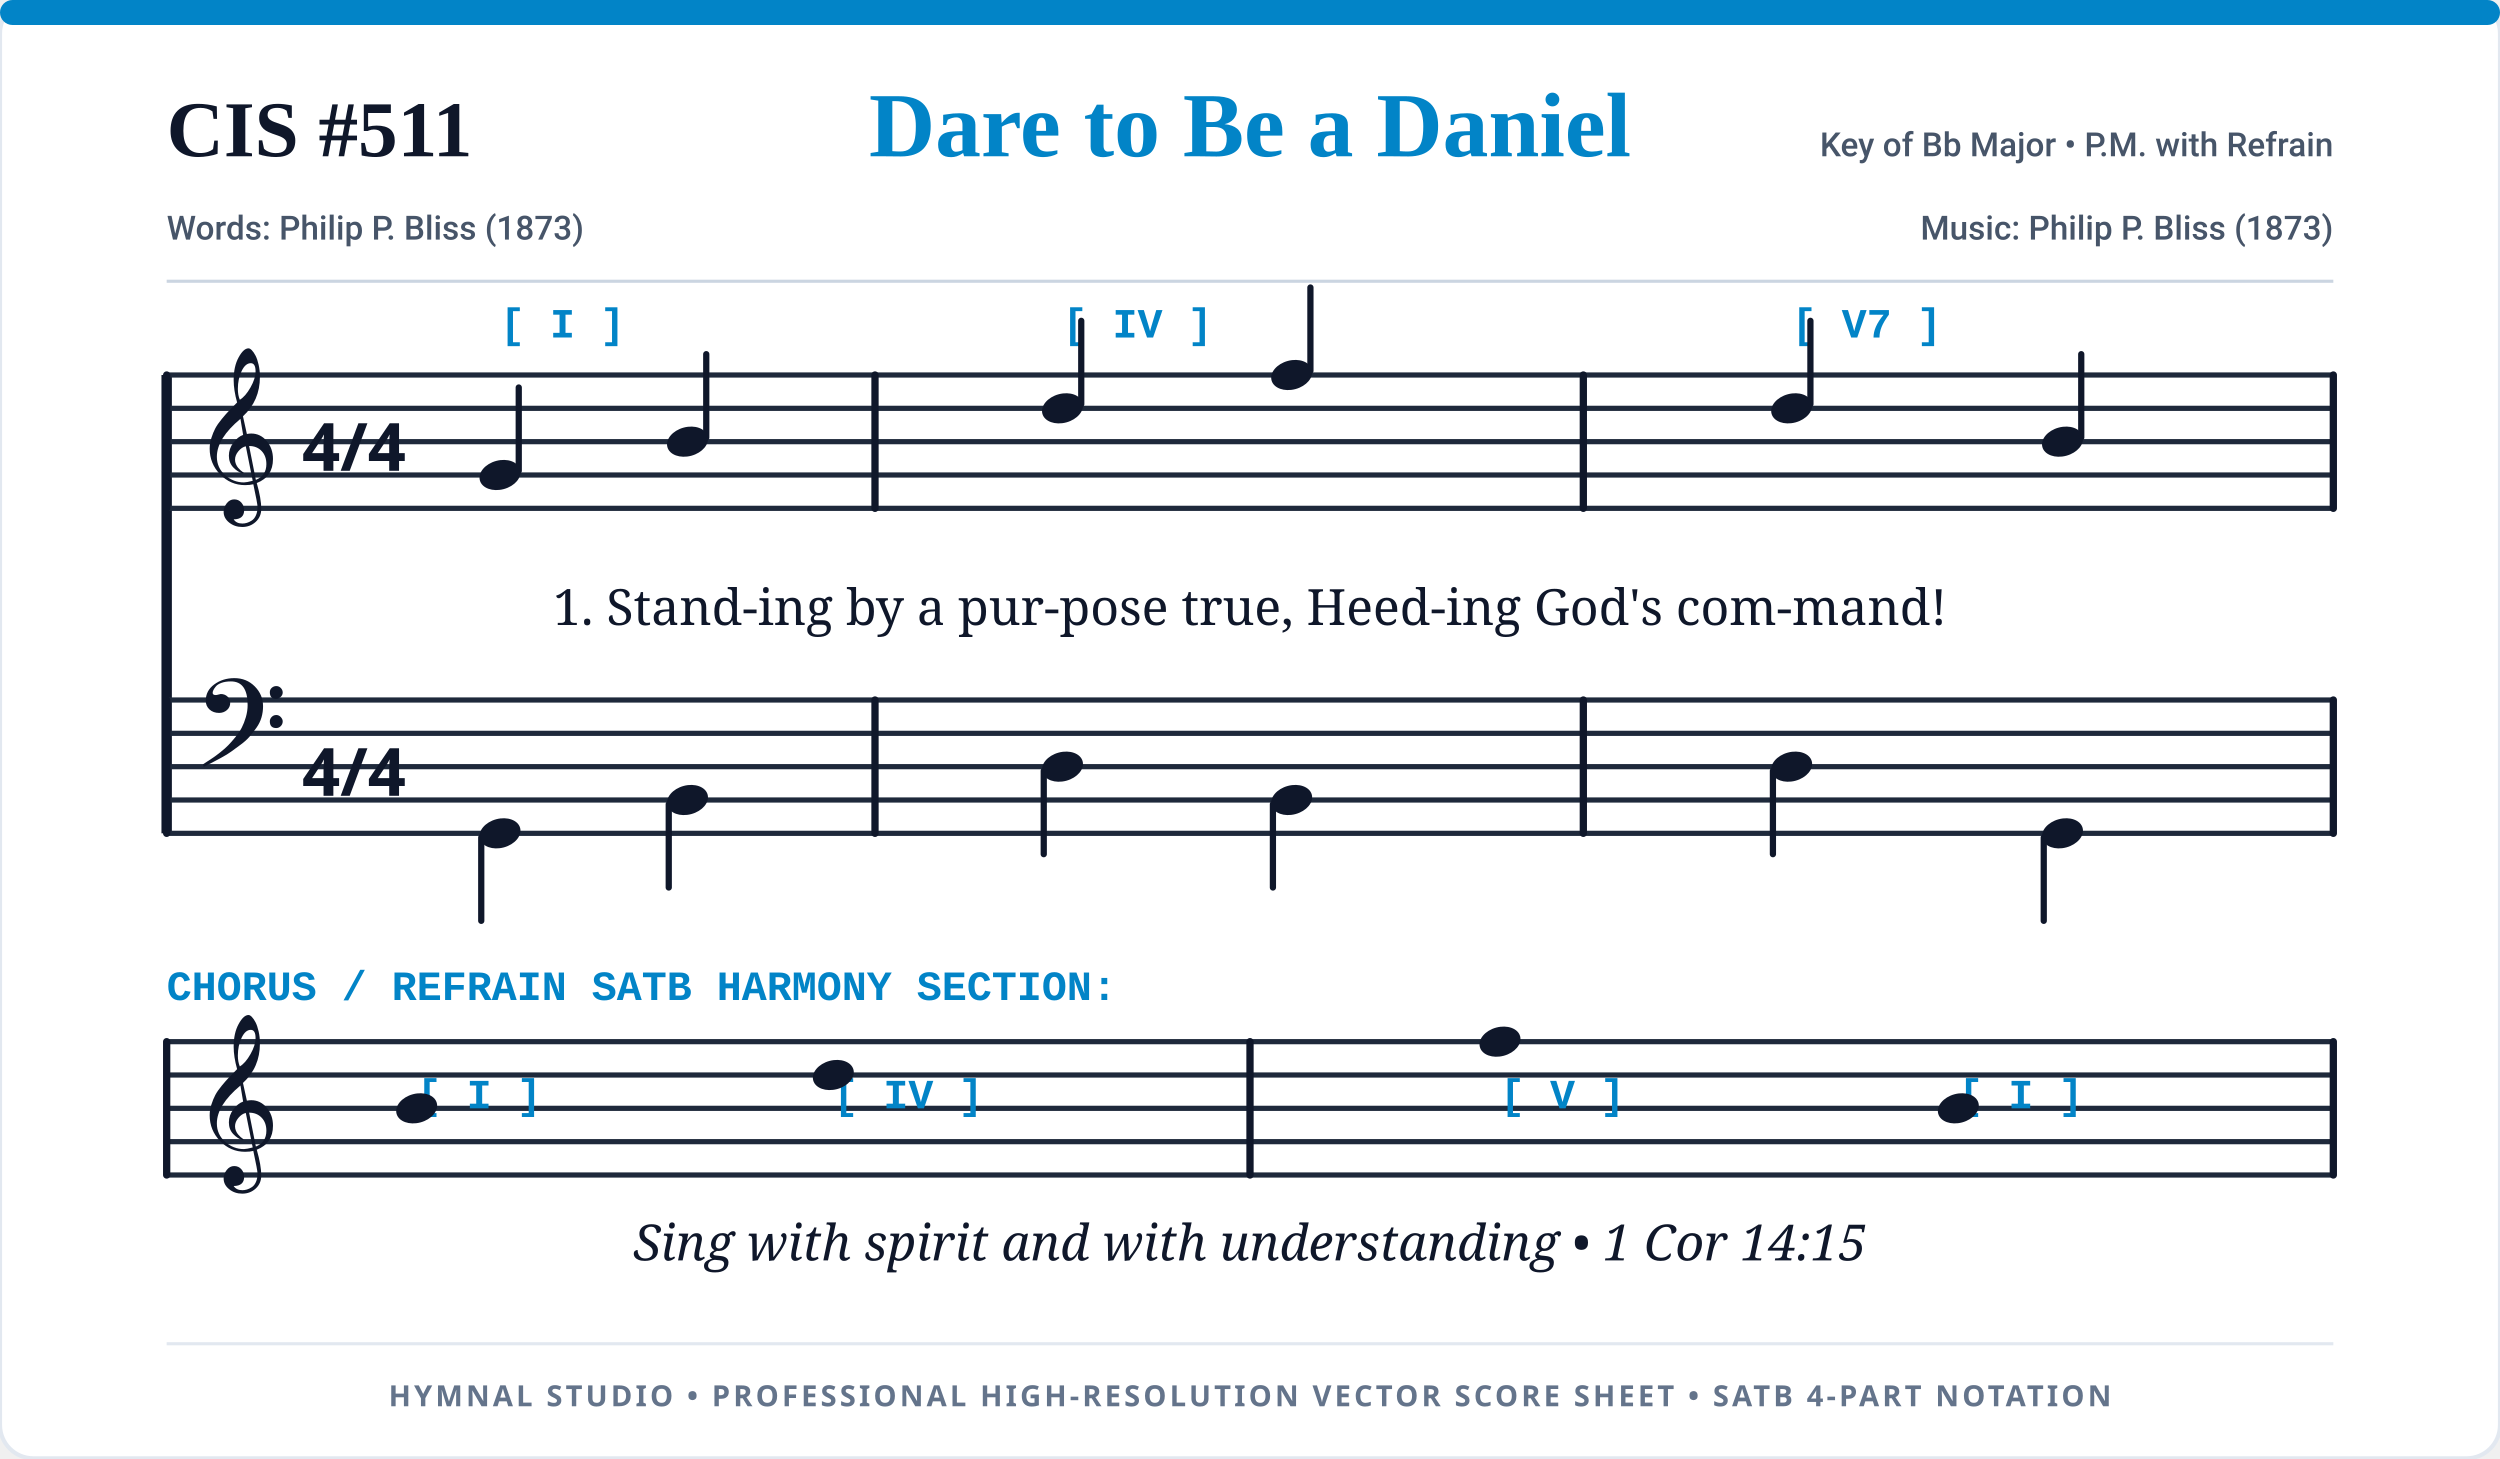
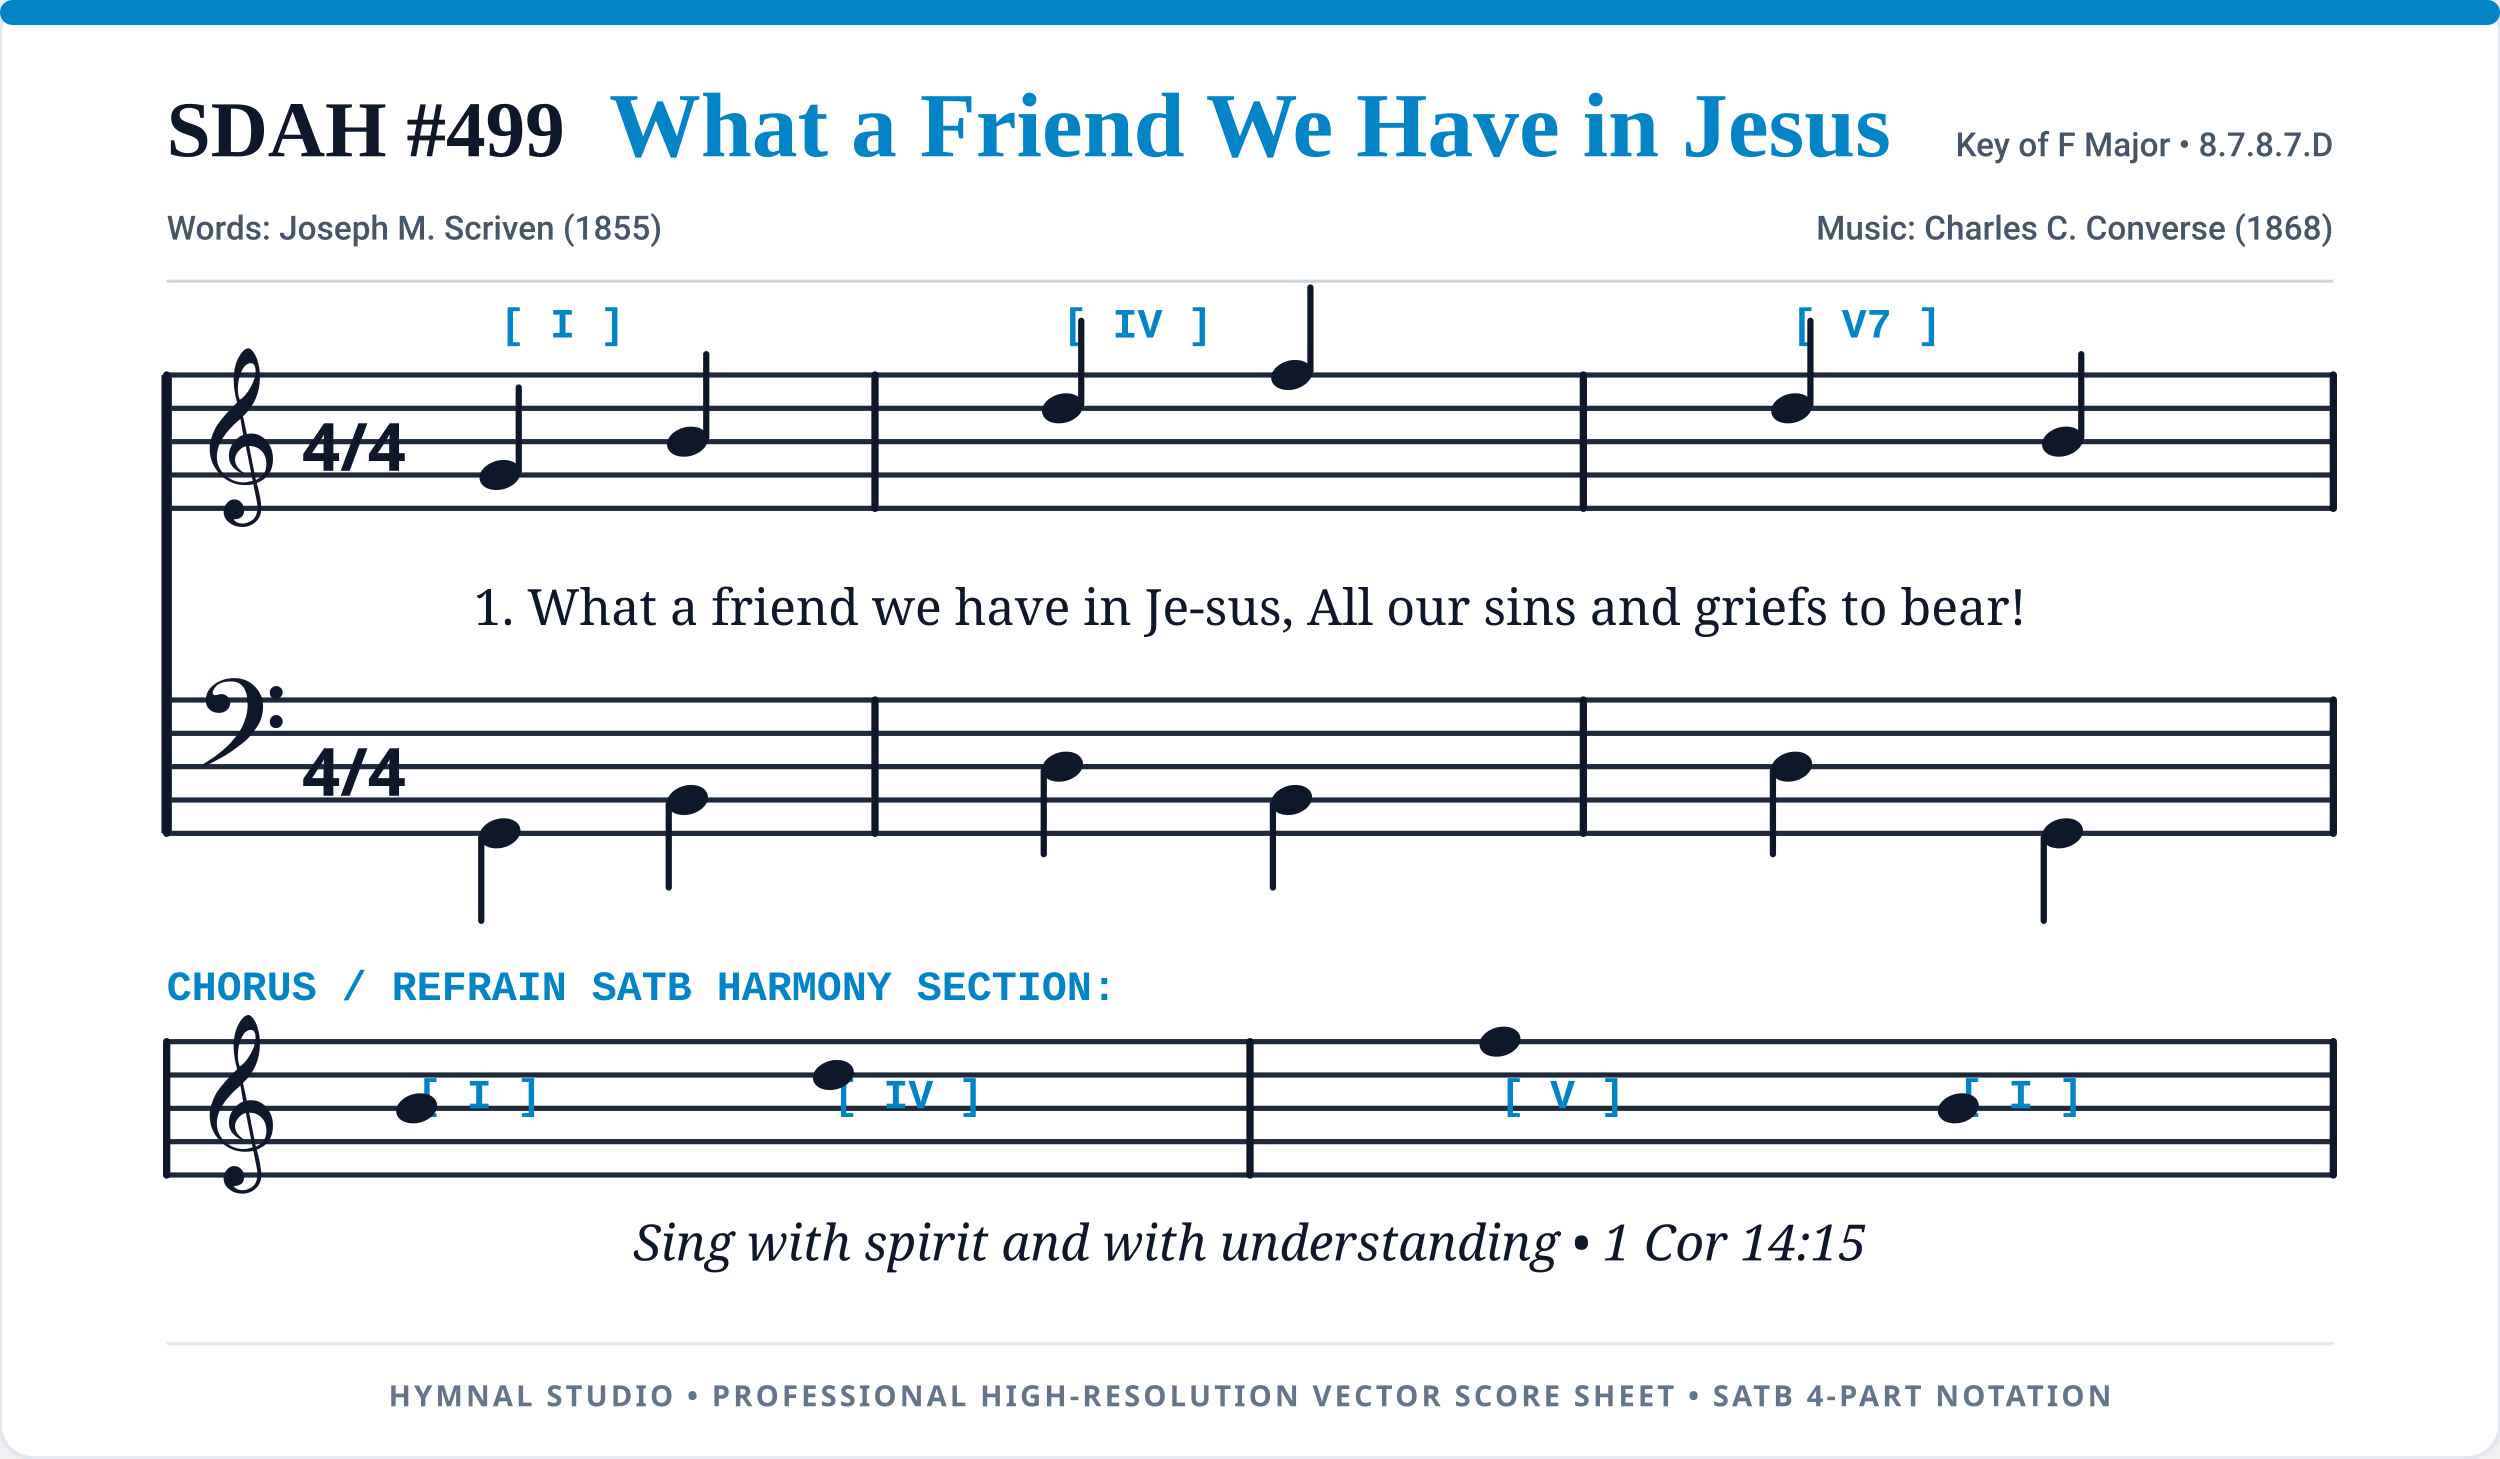
<svg xmlns="http://www.w3.org/2000/svg" viewBox="0 0 1200 700" width="100%" height="100%">
  <defs>
    <style>
      .score-bg { fill: #ffffff; }
      .header-num { font-family: 'Cinzel', 'Times New Roman', serif; font-size: 38px; font-weight: bold; fill: #0f172a; }
      .header-title { font-family: 'Georgia', 'Times New Roman', serif; font-size: 44px; font-weight: bold; fill: #0284c7; text-anchor: middle; }
      .meta-text { font-family: -apple-system, BlinkMacSystemFont, 'Segoe UI', Roboto, sans-serif; font-size: 16px; fill: #475569; font-weight: 500; }
      .staff-line { stroke: #1e293b; stroke-width: 2.5; stroke-linecap: round; }
      .bar-line { stroke: #0f172a; stroke-width: 3.5; stroke-linecap: round; }
      .clef-symbol { fill: #0f172a; font-family: serif; font-size: 72px; }
      .time-sig { font-family: sans-serif; font-size: 32px; font-weight: 800; fill: #0f172a; }
      .note-head { fill: #0f172a; }
      .note-stem { stroke: #0f172a; stroke-width: 3; stroke-linecap: round; }
      .lyric-text { font-family: 'Georgia', serif; font-size: 24px; fill: #0f172a; text-anchor: middle; font-weight: 500; }
      .chord-badge { font-family: 'Courier New', monospace; font-size: 20px; font-weight: 900; fill: #0284c7; }
      .footer-brand { font-family: sans-serif; font-size: 14px; fill: #64748b; font-weight: 600; text-anchor: middle; letter-spacing: 1.5px; }
      .stave-bracket { stroke: #0f172a; stroke-width: 5; fill: none; }
    </style>
  </defs>
  <rect width="1200" height="700" class="score-bg" rx="16" stroke="#e2e8f0" stroke-width="2" />
  <rect x="0" y="0" width="1200" height="12" fill="#0284c7" rx="6" />
-   <text x="80" y="75" class="header-num">CIS #511</text>
-   <text x="600" y="75" class="header-title">Dare to Be a Daniel</text>
-   <text x="1120" y="75" class="meta-text" text-anchor="end">Key of Bb Major • P.M. with Refrain</text>
-   <text x="80" y="115" class="meta-text">Words: Philip P. Bliss (1873)</text>
-   <text x="1120" y="115" class="meta-text" text-anchor="end">Music: Philip P. Bliss (1873)</text>
+   <text x="80" y="75" class="header-num">SDAH #499</text>
+   <text x="600" y="75" class="header-title">What a Friend We Have in Jesus</text>
+   <text x="1120" y="75" class="meta-text" text-anchor="end">Key of F Major • 8.7.8.7.D</text>
+   <text x="80" y="115" class="meta-text">Words: Joseph M. Scriven (1855)</text>
+   <text x="1120" y="115" class="meta-text" text-anchor="end">Music: Charles C. Converse (1868)</text>
  <line x1="80" y1="135" x2="1120" y2="135" stroke="#cbd5e1" stroke-width="1.5" />
  <line x1="80" y1="180" x2="80" y2="400" class="stave-bracket" />
  <g transform="translate(80, 180)">
    <line x1="0" y1="0" x2="1040" y2="0" class="staff-line" />
    <line x1="0" y1="16" x2="1040" y2="16" class="staff-line" />
    <line x1="0" y1="32" x2="1040" y2="32" class="staff-line" />
    <line x1="0" y1="48" x2="1040" y2="48" class="staff-line" />
    <line x1="0" y1="64" x2="1040" y2="64" class="staff-line" />
    <line x1="0" y1="0" x2="0" y2="64" class="bar-line" />
    <line x1="340" y1="0" x2="340" y2="64" class="bar-line" />
    <line x1="680" y1="0" x2="680" y2="64" class="bar-line" />
    <line x1="1040" y1="0" x2="1040" y2="64" class="bar-line" />
    <text x="12" y="52" class="clef-symbol">𝄞</text>
    <text x="65" y="46" class="time-sig">4/4</text>
    <text x="160" y="-18" class="chord-badge">[ I ]</text>
    <ellipse cx="160" cy="48" rx="10" ry="7" class="note-head" transform="rotate(-15 160 48)" />
    <line x1="169" y1="46" x2="169" y2="6" class="note-stem" />
    <ellipse cx="250" cy="32" rx="10" ry="7" class="note-head" transform="rotate(-15 250 32)" />
    <line x1="259" y1="30" x2="259" y2="-10" class="note-stem" />
    <text x="430" y="-18" class="chord-badge">[ IV ]</text>
    <ellipse cx="430" cy="16" rx="10" ry="7" class="note-head" transform="rotate(-15 430 16)" />
    <line x1="439" y1="14" x2="439" y2="-26" class="note-stem" />
    <ellipse cx="540" cy="0" rx="10" ry="7" class="note-head" transform="rotate(-15 540 0)" />
    <line x1="549" y1="-2" x2="549" y2="-42" class="note-stem" />
    <text x="780" y="-18" class="chord-badge">[ V7 ]</text>
    <ellipse cx="780" cy="16" rx="10" ry="7" class="note-head" transform="rotate(-15 780 16)" />
    <line x1="789" y1="14" x2="789" y2="-26" class="note-stem" />
    <ellipse cx="910" cy="32" rx="10" ry="7" class="note-head" transform="rotate(-15 910 32)" />
    <line x1="919" y1="30" x2="919" y2="-10" class="note-stem" />
  </g>
-   <text x="600" y="300" class="lyric-text">1. Stand-ing by a pur-pose true, Heed-ing God's com-mand!</text>
+   <text x="600" y="300" class="lyric-text">1. What a friend we have in Je-sus, All our sins and griefs to bear!</text>
  <g transform="translate(80, 336)">
    <line x1="0" y1="0" x2="1040" y2="0" class="staff-line" />
    <line x1="0" y1="16" x2="1040" y2="16" class="staff-line" />
    <line x1="0" y1="32" x2="1040" y2="32" class="staff-line" />
    <line x1="0" y1="48" x2="1040" y2="48" class="staff-line" />
    <line x1="0" y1="64" x2="1040" y2="64" class="staff-line" />
    <line x1="0" y1="0" x2="0" y2="64" class="bar-line" />
    <line x1="340" y1="0" x2="340" y2="64" class="bar-line" />
    <line x1="680" y1="0" x2="680" y2="64" class="bar-line" />
    <line x1="1040" y1="0" x2="1040" y2="64" class="bar-line" />
    <text x="12" y="44" class="clef-symbol">𝄢</text>
    <text x="65" y="46" class="time-sig">4/4</text>
    <ellipse cx="160" cy="64" rx="10" ry="7" class="note-head" transform="rotate(-15 160 64)" />
    <line x1="151" y1="66" x2="151" y2="106" class="note-stem" />
    <ellipse cx="250" cy="48" rx="10" ry="7" class="note-head" transform="rotate(-15 250 48)" />
    <line x1="241" y1="50" x2="241" y2="90" class="note-stem" />
    <ellipse cx="430" cy="32" rx="10" ry="7" class="note-head" transform="rotate(-15 430 32)" />
    <line x1="421" y1="34" x2="421" y2="74" class="note-stem" />
    <ellipse cx="540" cy="48" rx="10" ry="7" class="note-head" transform="rotate(-15 540 48)" />
    <line x1="531" y1="50" x2="531" y2="90" class="note-stem" />
    <ellipse cx="780" cy="32" rx="10" ry="7" class="note-head" transform="rotate(-15 780 32)" />
    <line x1="771" y1="34" x2="771" y2="74" class="note-stem" />
    <ellipse cx="910" cy="64" rx="10" ry="7" class="note-head" transform="rotate(-15 910 64)" />
    <line x1="901" y1="66" x2="901" y2="106" class="note-stem" />
  </g>
  <g transform="translate(80, 480)">
    <text x="0" y="0" class="chord-badge" font-size="18">CHORUS / REFRAIN SATB HARMONY SECTION:</text>
    <line x1="0" y1="20" x2="1040" y2="20" class="staff-line" />
    <line x1="0" y1="36" x2="1040" y2="36" class="staff-line" />
    <line x1="0" y1="52" x2="1040" y2="52" class="staff-line" />
    <line x1="0" y1="68" x2="1040" y2="68" class="staff-line" />
    <line x1="0" y1="84" x2="1040" y2="84" class="staff-line" />
    <line x1="0" y1="20" x2="0" y2="84" class="bar-line" />
    <line x1="520" y1="20" x2="520" y2="84" class="bar-line" />
    <line x1="1040" y1="20" x2="1040" y2="84" class="bar-line" stroke-width="5" />
    <text x="12" y="72" class="clef-symbol">𝄞</text>
    <text x="120" y="52" class="chord-badge">[ I ]</text>
    <ellipse cx="120" cy="52" rx="10" ry="7" class="note-head" transform="rotate(-15 120 52)" />
    <text x="320" y="52" class="chord-badge">[ IV ]</text>
    <ellipse cx="320" cy="36" rx="10" ry="7" class="note-head" transform="rotate(-15 320 36)" />
    <text x="640" y="52" class="chord-badge">[ V ]</text>
    <ellipse cx="640" cy="20" rx="10" ry="7" class="note-head" transform="rotate(-15 640 20)" />
    <text x="860" y="52" class="chord-badge">[ I ]</text>
    <ellipse cx="860" cy="52" rx="10" ry="7" class="note-head" transform="rotate(-15 860 52)" />
    <text x="520" y="125" class="lyric-text" font-style="italic">Sing with spirit and with understanding • 1 Cor 14:15</text>
  </g>
  <line x1="80" y1="645" x2="1120" y2="645" stroke="#e2e8f0" stroke-width="1.5" />
  <text x="600" y="675" class="footer-brand">
    HYMNAL STUDIO • PROFESSIONAL HIGH-RESOLUTION VECTOR SCORE SHEET • SATB 4-PART NOTATION
  </text>
</svg>
